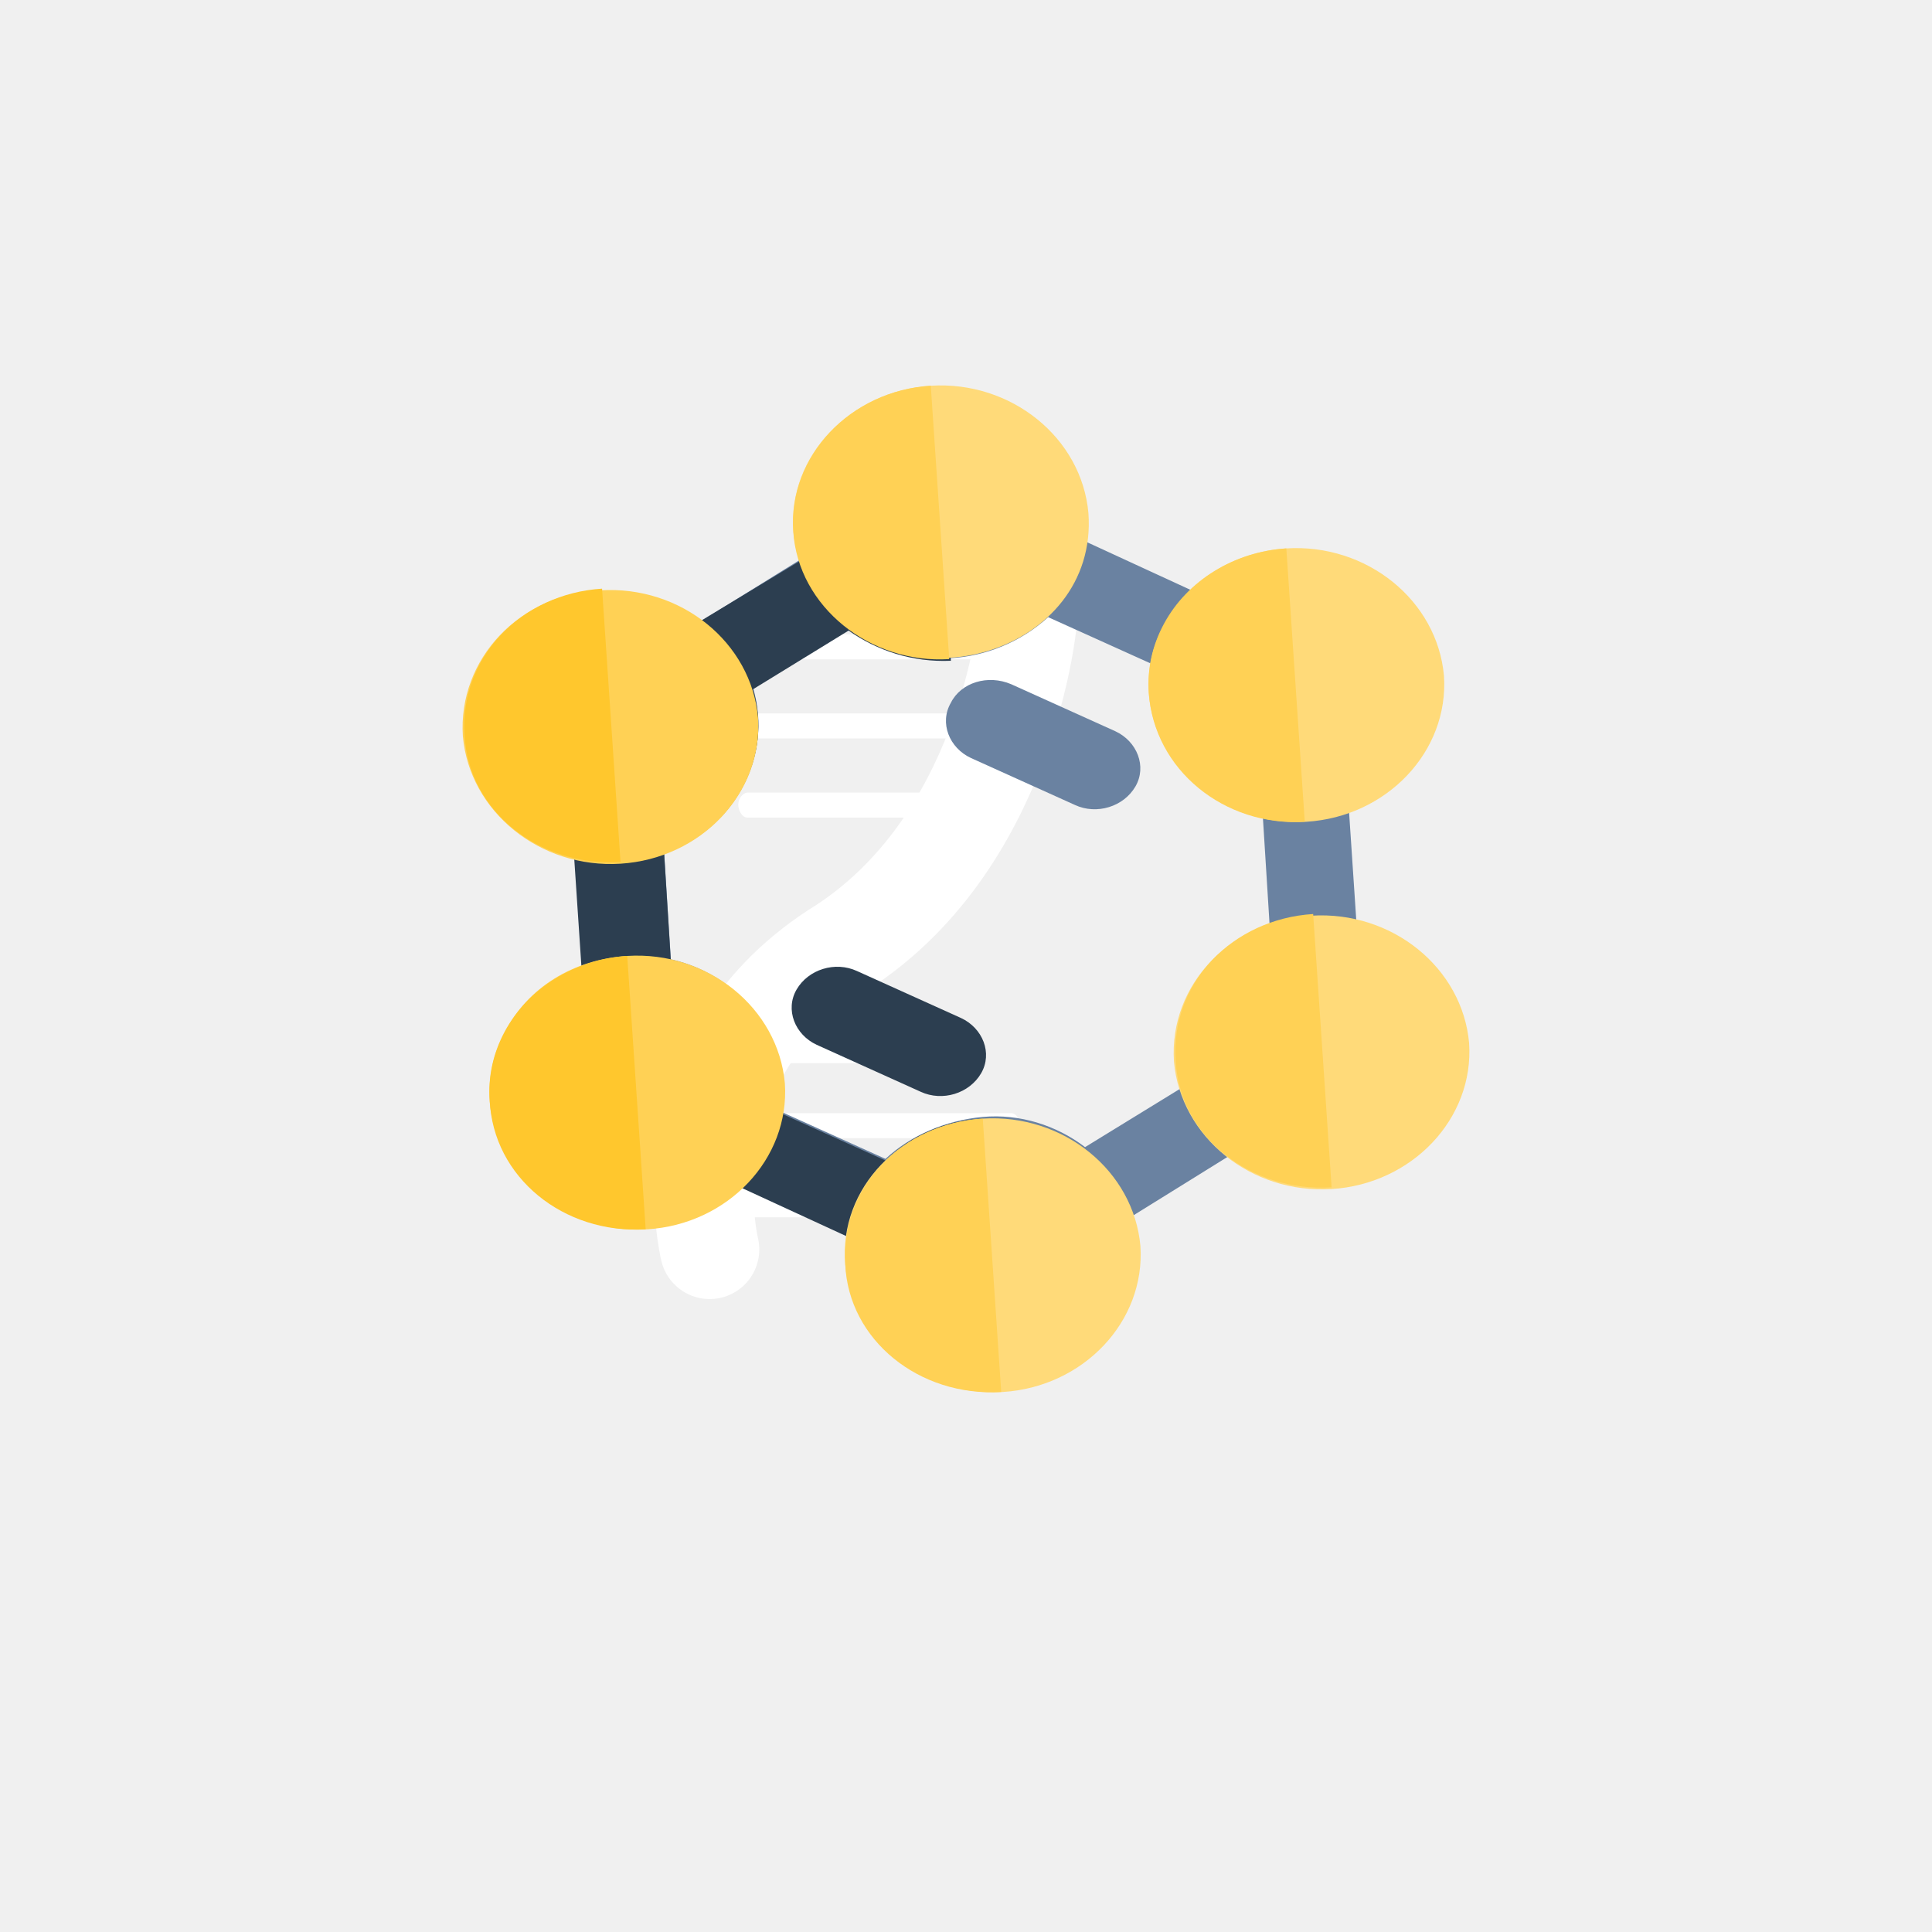
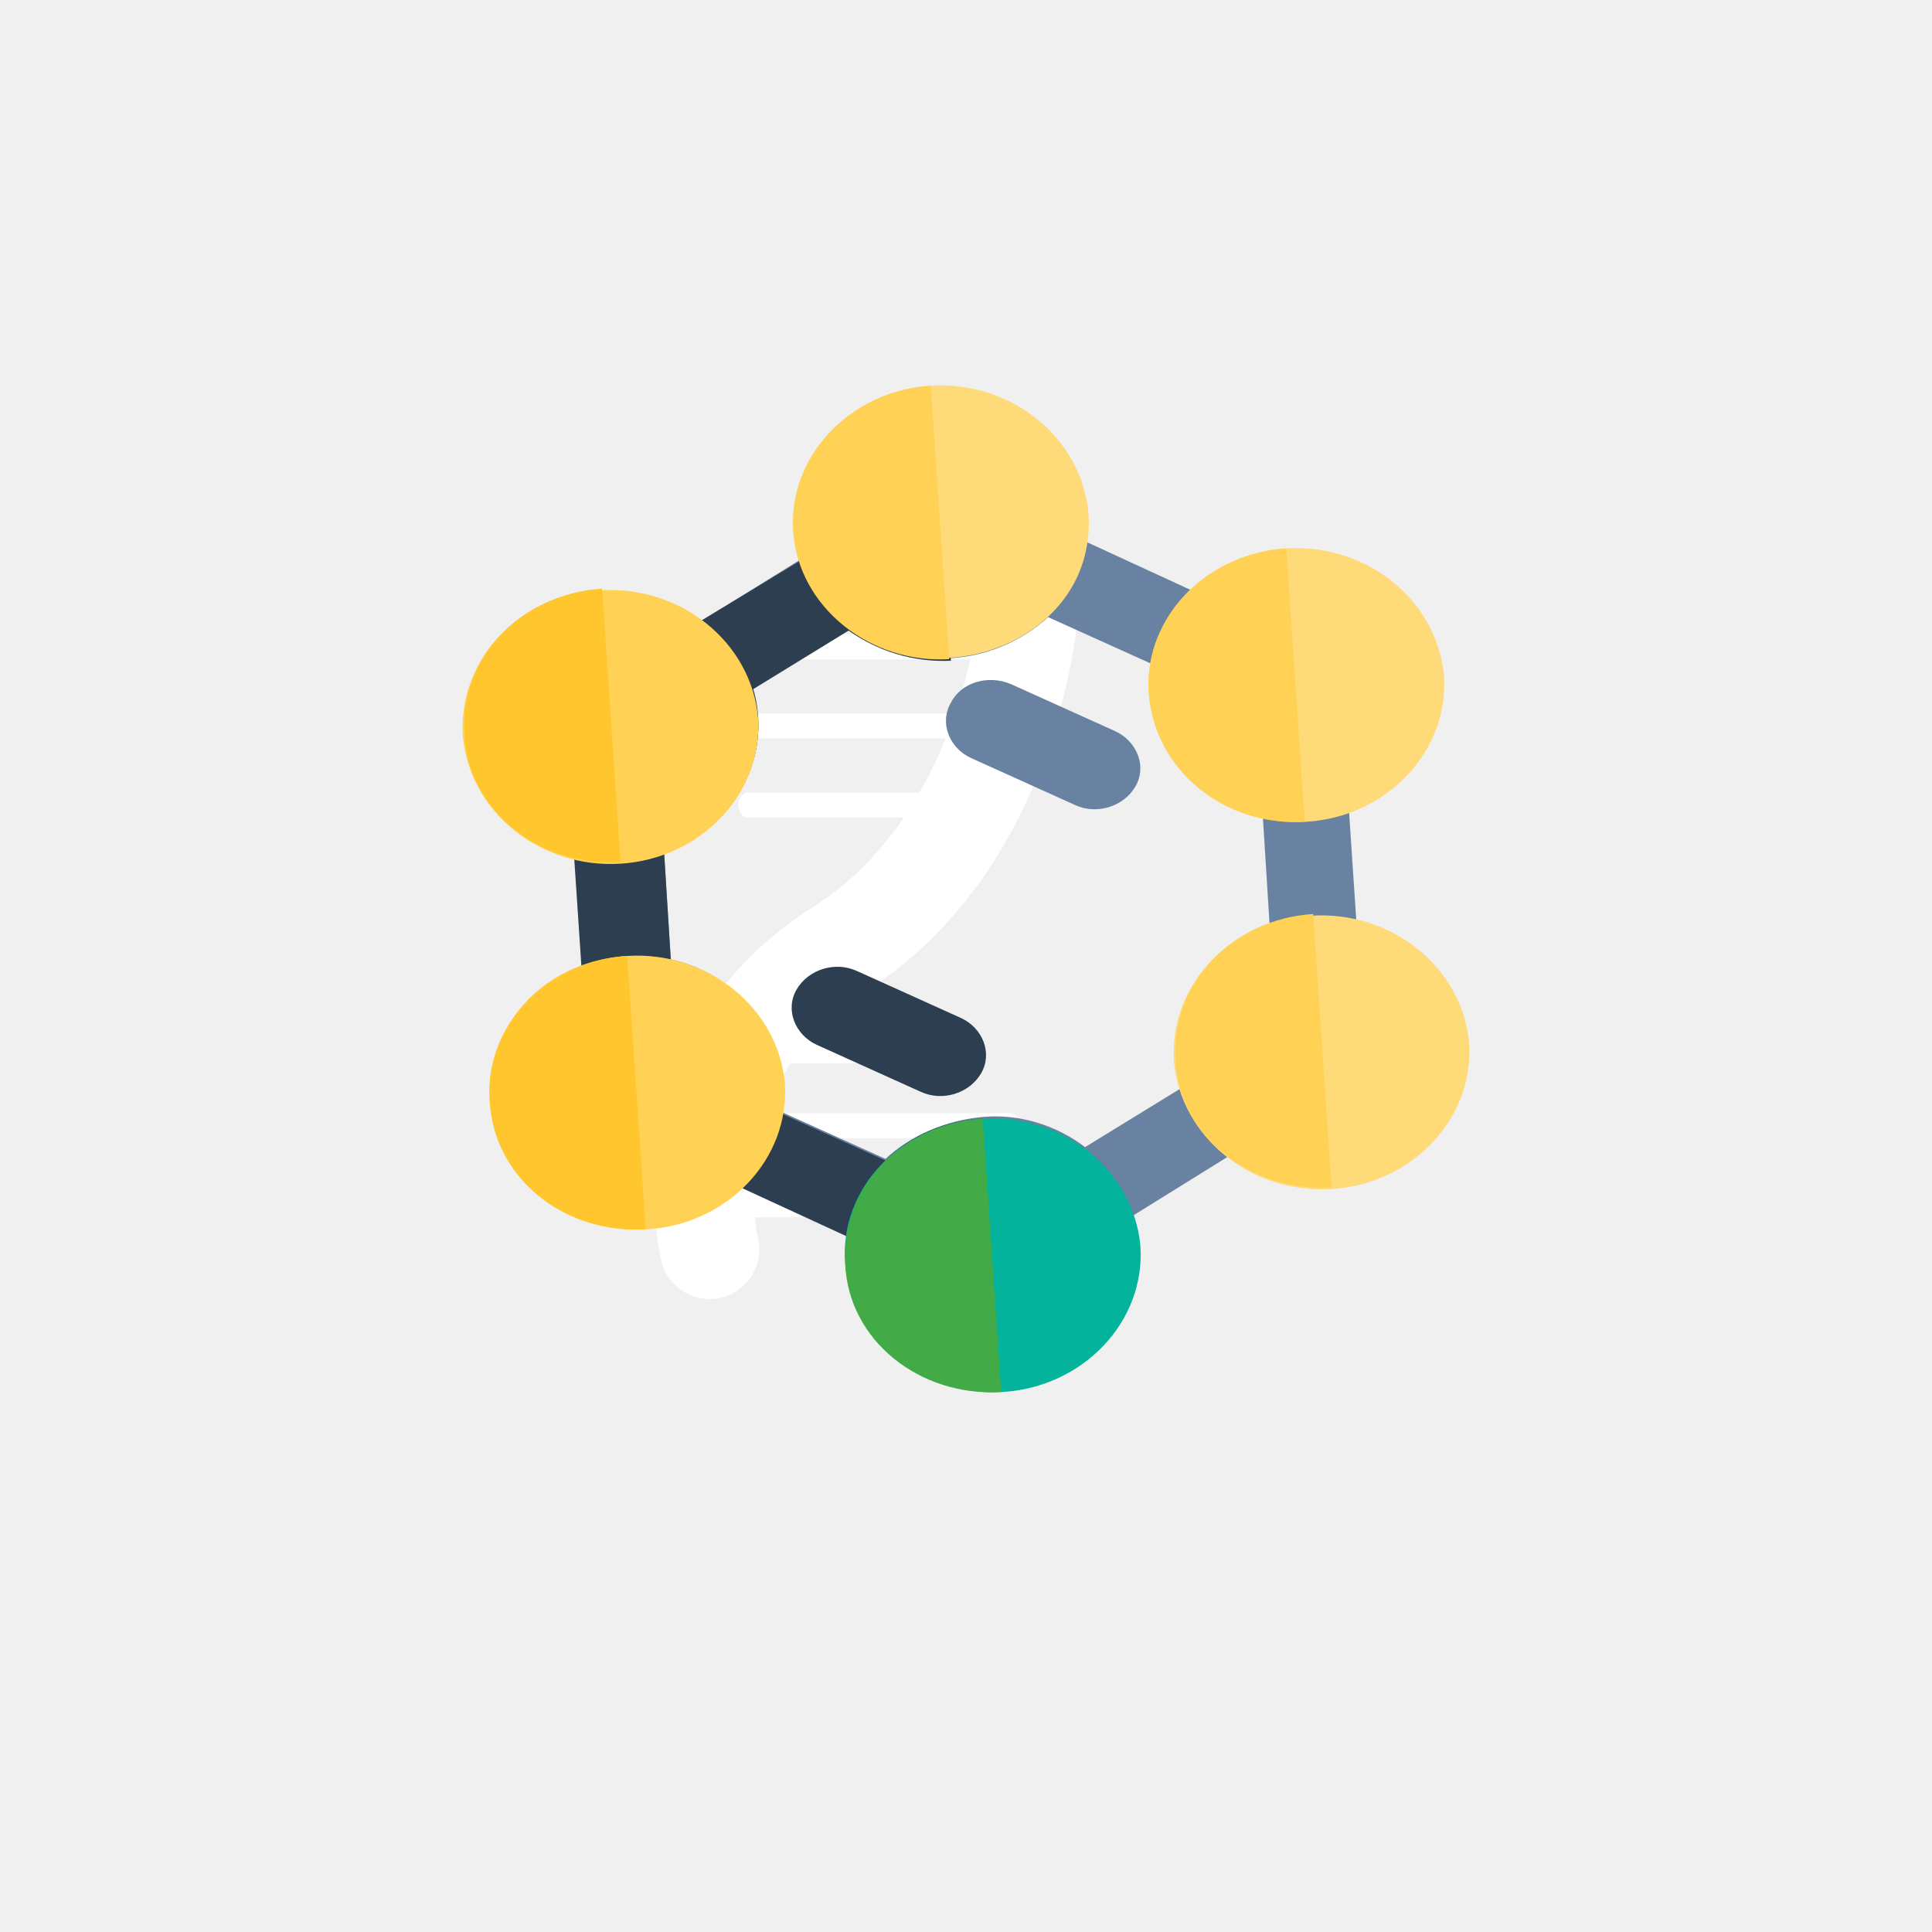
<svg xmlns="http://www.w3.org/2000/svg" version="1.1" id="svg2" x="0px" y="0px" viewBox="0 0 115.2 115.2" style="enable-background:new 0 0 115.2 115.2;" xml:space="preserve">
  <style type="text/css">
	.st0{fill:#FFFFFF;}
	.st1{fill:none;stroke:#FFFFFF;stroke-width:1.5;stroke-linecap:round;}
	.st2{fill:#6A82A1;}
	.st3{fill:#2C3E50;}
- 	.st4{fill:#FFDA79;}
- 	.st5{fill:#FFD155;}
- 	.st6{fill:#FFC72D;}
+ 	.st4{fill:#03B39C;}
+ 	.st5{fill:#42AB48;}
+ 	.st6{fill:#FFDA79;}
+ 	.st7{fill:#FFD155;}
+ 	.st8{fill:#FFC72D;}
</style>
  <g id="g4151" transform="matrix(3.945865,0,0,3.945865,-42.91626,-58.08164)">
    <g id="g4" transform="matrix(0.4632357,0,0,0.6291954,17.53933,17.57316)">
      <g id="g6">
		</g>
      <path id="path12" class="st0" d="M18.4,11.3h-10C8.2,11.3,8,11.1,8,11c0-0.2,0.2-0.3,0.3-0.3h10    c0.2,0,0.3,0.2,0.3,0.3C18.8,11.1,18.6,11.3,18.4,11.3z" />
      <path id="path14" class="st0" d="M17.9,13.2H9c-0.3,0-0.3-0.2-0.3-0.3c0-0.2,0.2-0.3,0.3-0.3    h8.9c0.2,0,0.3,0.2,0.3,0.3S18.1,13.2,17.9,13.2z" />
      <path id="path16" class="st0" d="M16.8,15.1H10c-0.2,0-0.3-0.2-0.3-0.3c0-0.2,0.2-0.3,0.3-0.3    h6.8c0.2,0,0.3,0.2,0.3,0.3C17.1,15,17,15.1,16.8,15.1z" />
      <path id="path18" class="st0" d="M18.4,24.7h-10c-0.2,0-0.3-0.2-0.3-0.3s0.2-0.3,0.3-0.3h10    c0.2,0,0.3,0.2,0.3,0.3C18.8,24.6,18.6,24.7,18.4,24.7z" />
      <path id="path20" class="st0" d="M18.6,22.8h-10c-0.2,0-0.3-0.2-0.3-0.3c0-0.2,0.2-0.3,0.3-0.3    h10c0.2,0,0.3,0.2,0.3,0.3C18.9,22.7,18.8,22.8,18.6,22.8z" />
      <path id="path22" class="st0" d="M17.3,21H9.4C9.2,21,9,20.8,9,20.6c0-0.2,0.2-0.3,0.3-0.3h7.9    c0.2,0,0.3,0.2,0.3,0.3C17.6,20.8,17.5,21,17.3,21z" />
    </g>
    <path id="path4716" class="st1" d="M26.4,24.1c0,0-0.3,3.4-2.9,5c-2.6,1.7-1.9,4.5-1.9,4.5" />
  </g>
-   <path class="st2" d="M53.2,32.9c0.7,0.9,1.9,1.5,3.1,1.4s2.3-0.8,2.9-1.8c0.7-1.2,2.3-1.7,3.6-1.1L73,36.1c1.3,0.6,1.9,2.1,1.2,3.3  c-0.5,1-0.5,2.2,0.2,3.2c0.7,0.9,1.9,1.5,3.1,1.4c1.5-0.1,2.7,0.9,2.8,2.3l0.7,10.5c0.1,1.4-1,2.5-2.5,2.6c-1.2,0.1-2.3,0.8-2.9,1.8  c-0.5,1-0.5,2.2,0.2,3.2c0.8,1.1,0.5,2.7-0.7,3.4l-9.5,5.9c-1.2,0.8-2.9,0.5-3.7-0.7c-1.5-2-4.8-1.8-6,0.4c-0.7,1.2-2.3,1.7-3.6,1.1  l-10.2-4.7c-1.3-0.6-1.9-2.1-1.2-3.3c0.5-1,0.5-2.2-0.2-3.2c-0.7-0.9-1.9-1.5-3.1-1.4C36.2,62,35,61,34.9,59.6l-0.7-10.5  c-0.1-1.4,1-2.5,2.5-2.6c1.2-0.1,2.3-0.8,2.9-1.8c0.5-1,0.5-2.2-0.2-3.2c-0.8-1.1-0.5-2.7,0.7-3.4l9.5-5.9  C50.7,31.5,52.4,31.8,53.2,32.9z M50.6,37.5l-5.7,3.5c1.2,4-1,8.3-5.3,9.8l0.4,6.4c4.4,1,7.2,5,6.6,9.1l6.2,2.8  c1.5-1.4,3.6-2.3,5.8-2.5s4.4,0.5,6.1,1.8l5.7-3.5c-1.2-4,1-8.3,5.3-9.8l-0.4-6.4c-4.4-1-7.2-5-6.6-9.1l-6.2-2.8  C59.2,39.8,54.2,40.1,50.6,37.5z" />
+   <path class="st2" d="M53.2,32.9c0.7,0.9,1.9,1.5,3.1,1.4s2.3-0.8,2.9-1.8c0.7-1.2,2.3-1.7,3.6-1.1L73,36.1c1.3,0.6,1.9,2.1,1.2,3.3  c-0.5,1-0.5,2.2,0.2,3.2c0.7,0.9,1.9,1.5,3.1,1.4c1.5-0.1,2.7,0.9,2.8,2.3L81,56.8c0.1,1.4-1,2.5-2.5,2.6c-1.2,0.1-2.3,0.8-2.9,1.8  c-0.5,1-0.5,2.2,0.2,3.2c0.8,1.1,0.5,2.7-0.7,3.4l-9.5,5.9c-1.2,0.8-2.9,0.5-3.7-0.7c-1.5-2-4.8-1.8-6,0.4c-0.7,1.2-2.3,1.7-3.6,1.1  l-10.2-4.7c-1.3-0.6-1.9-2.1-1.2-3.3c0.5-1,0.5-2.2-0.2-3.2c-0.7-0.9-1.9-1.5-3.1-1.4C36.2,62,35,61,34.9,59.6l-0.7-10.5  c-0.1-1.4,1-2.5,2.5-2.6c1.2-0.1,2.3-0.8,2.9-1.8c0.5-1,0.5-2.2-0.2-3.2c-0.8-1.1-0.5-2.7,0.7-3.4l9.5-5.9  C50.7,31.5,52.4,31.8,53.2,32.9z M50.6,37.5L44.9,41c1.2,4-1,8.3-5.3,9.8l0.4,6.4c4.4,1,7.2,5,6.6,9.1l6.2,2.8  c1.5-1.4,3.6-2.3,5.8-2.5s4.4,0.5,6.1,1.8l5.7-3.5c-1.2-4,1-8.3,5.3-9.8l-0.4-6.4c-4.4-1-7.2-5-6.6-9.1l-6.2-2.8  C59.2,39.8,54.2,40.1,50.6,37.5z" />
  <path class="st3" d="M37.7,62c1.2-0.1,2.4,0.5,3.1,1.4c0.7,0.9,0.8,2.2,0.2,3.2c-0.7,1.2-0.1,2.7,1.2,3.3l10.2,4.7  c1.3,0.6,2.9,0.1,3.6-1.1c0.5-1,1.6-1.7,2.9-1.8l-0.3-5l0,0c-2.2,0.1-4.3,1-5.8,2.5l-6.2-2.8c0.7-4.2-2.2-8.1-6.6-9.1l-0.4-6.4  c4.2-1.5,6.5-5.8,5.3-9.8l5.7-3.5c1.7,1.2,3.8,1.9,6.1,1.8l-0.3-5l0,0c-1.2,0.1-2.4-0.5-3.1-1.4c-0.8-1.1-2.5-1.4-3.7-0.7L40,38.1  c-1.2,0.8-1.6,2.3-0.7,3.4c0.7,0.9,0.8,2.2,0.2,3.2c-0.5,1-1.6,1.7-2.9,1.8c-1.5,0.1-2.6,1.3-2.5,2.6l0.7,10.5  C35,61,36.2,62,37.7,62z" />
  <path class="st2" d="M60.3,40.8l6.2,2.8c1.3,0.6,1.9,2.1,1.2,3.3c-0.7,1.2-2.3,1.7-3.6,1.1l-6.2-2.8c-1.3-0.6-1.9-2.1-1.2-3.3  C57.3,40.7,58.9,40.2,60.3,40.8z" />
-   <path class="st3" d="M51.1,57.9l6.2,2.8c1.3,0.6,1.9,2.1,1.2,3.3c-0.7,1.2-2.3,1.7-3.6,1.1l-6.2-2.8c-1.3-0.6-1.9-2.1-1.2-3.3  C48.2,57.8,49.8,57.3,51.1,57.9z" />
+   <path class="st3" d="M51.1,57.9l6.2,2.8c1.3,0.6,1.9,2.1,1.2,3.3c-0.7,1.2-2.3,1.7-3.6,1.1l-6.2-2.8c-1.3-0.6-1.9-2.1-1.2-3.3  S49.8,57.3,51.1,57.9z" />
  <path class="st4" d="M58.6,66.7c4.8-0.3,9,3.1,9.4,7.6c0.3,4.5-3.4,8.4-8.2,8.7s-9-3.1-9.4-7.6C50,70.8,53.8,67,58.6,66.7z" />
  <path class="st5" d="M59.7,83L59.7,83l-1.1-16.3l0,0c-4.8,0.3-8.5,4.1-8.2,8.7C50.6,79.9,54.8,83.3,59.7,83z" />
-   <path class="st4" d="M55.5,23c4.8-0.3,9,3.1,9.4,7.6c0.6,8.3-11.1,11.9-16.1,5c-0.9-1.2-1.4-2.6-1.5-4C47,27.2,50.7,23.3,55.5,23z" />
+   <path class="st6" d="M55.5,23c4.8-0.3,9,3.1,9.4,7.6c0.6,8.3-11.1,11.9-16.1,5c-0.9-1.2-1.4-2.6-1.5-4C47,27.2,50.7,23.3,55.5,23z" />
  <g>
-     <path class="st5" d="M56.6,39.3L55.5,23l0,0c-4.8,0.3-8.5,4.2-8.2,8.7C47.6,36.2,51.9,39.6,56.6,39.3z" />
-     <path class="st5" d="M37.4,57c4.8-0.3,9,3.1,9.4,7.6c0.3,4.5-3.4,8.4-8.2,8.7s-9-3.1-9.4-7.6c-0.1-1.4,0.2-2.9,0.9-4.1   C31.4,58.9,34.2,57.2,37.4,57z" />
+     <path class="st7" d="M56.6,39.3L55.5,23l0,0c-4.8,0.3-8.5,4.2-8.2,8.7S51.9,39.6,56.6,39.3z" />
+     <path class="st7" d="M37.4,57c4.8-0.3,9,3.1,9.4,7.6c0.3,4.5-3.4,8.4-8.2,8.7s-9-3.1-9.4-7.6c-0.1-1.4,0.2-2.9,0.9-4.1   C31.4,58.9,34.2,57.2,37.4,57z" />
  </g>
-   <path class="st6" d="M38.5,73.3L38.5,73.3L37.4,57l0,0c-3.1,0.2-5.9,1.9-7.3,4.5c-0.7,1.3-1,2.7-0.9,4.1  C29.4,70.2,33.6,73.6,38.5,73.3z" />
-   <path class="st5" d="M35.8,35.2c4.8-0.3,9,3.1,9.4,7.6c0.3,4.5-3.4,8.4-8.2,8.7s-9-3.1-9.4-7.6C27.3,39.3,31,35.4,35.8,35.2z" />
-   <path class="st6" d="M37,51.4L37,51.4l-1.1-16.3l0,0c-4.8,0.3-8.5,4.1-8.2,8.7C27.9,48.3,32.1,51.7,37,51.4z" />
-   <path class="st4" d="M78.2,54.6c4.8-0.3,9,3.1,9.4,7.6c0.3,4.5-3.4,8.4-8.2,8.7c-4.8,0.3-9-3.1-9.4-7.6  C69.7,58.7,73.4,54.9,78.2,54.6z" />
-   <path class="st5" d="M79.4,70.8L79.4,70.8l-1.1-16.3l0,0c-4.8,0.3-8.5,4.1-8.2,8.7C70.3,67.7,74.5,71.1,79.4,70.8z" />
-   <path class="st4" d="M76.7,32.7c4.8-0.3,9,3.1,9.4,7.6c0.3,4.5-3.4,8.4-8.2,8.7s-9-3.1-9.4-7.6c-0.1-1.4,0.2-2.9,0.9-4.1  C70.8,34.6,73.6,32.9,76.7,32.7z" />
-   <path class="st5" d="M77.8,49L77.8,49l-1.1-16.3l0,0c-3.1,0.2-5.9,1.9-7.3,4.5c-0.7,1.3-1,2.7-0.9,4.1C68.8,45.9,73,49.3,77.8,49z" />
+   <path class="st8" d="M38.5,73.3L38.5,73.3L37.4,57l0,0c-3.1,0.2-5.9,1.9-7.3,4.5c-0.7,1.3-1,2.7-0.9,4.1  C29.4,70.2,33.6,73.6,38.5,73.3z" />
+   <path class="st7" d="M35.8,35.2c4.8-0.3,9,3.1,9.4,7.6c0.3,4.5-3.4,8.4-8.2,8.7s-9-3.1-9.4-7.6C27.3,39.3,31,35.4,35.8,35.2z" />
+   <path class="st8" d="M37,51.4L37,51.4l-1.1-16.3l0,0c-4.8,0.3-8.5,4.1-8.2,8.7C27.9,48.3,32.1,51.7,37,51.4z" />
+   <path class="st6" d="M78.2,54.6c4.8-0.3,9,3.1,9.4,7.6c0.3,4.5-3.4,8.4-8.2,8.7c-4.8,0.3-9-3.1-9.4-7.6  C69.7,58.7,73.4,54.9,78.2,54.6z" />
+   <path class="st7" d="M79.4,70.8L79.4,70.8l-1.1-16.3l0,0c-4.8,0.3-8.5,4.1-8.2,8.7C70.3,67.7,74.5,71.1,79.4,70.8z" />
+   <path class="st6" d="M76.7,32.7c4.8-0.3,9,3.1,9.4,7.6c0.3,4.5-3.4,8.4-8.2,8.7s-9-3.1-9.4-7.6c-0.1-1.4,0.2-2.9,0.9-4.1  C70.8,34.6,73.6,32.9,76.7,32.7z" />
+   <path class="st7" d="M77.8,49L77.8,49l-1.1-16.3l0,0c-3.1,0.2-5.9,1.9-7.3,4.5c-0.7,1.3-1,2.7-0.9,4.1C68.8,45.9,73,49.3,77.8,49z" />
</svg>
